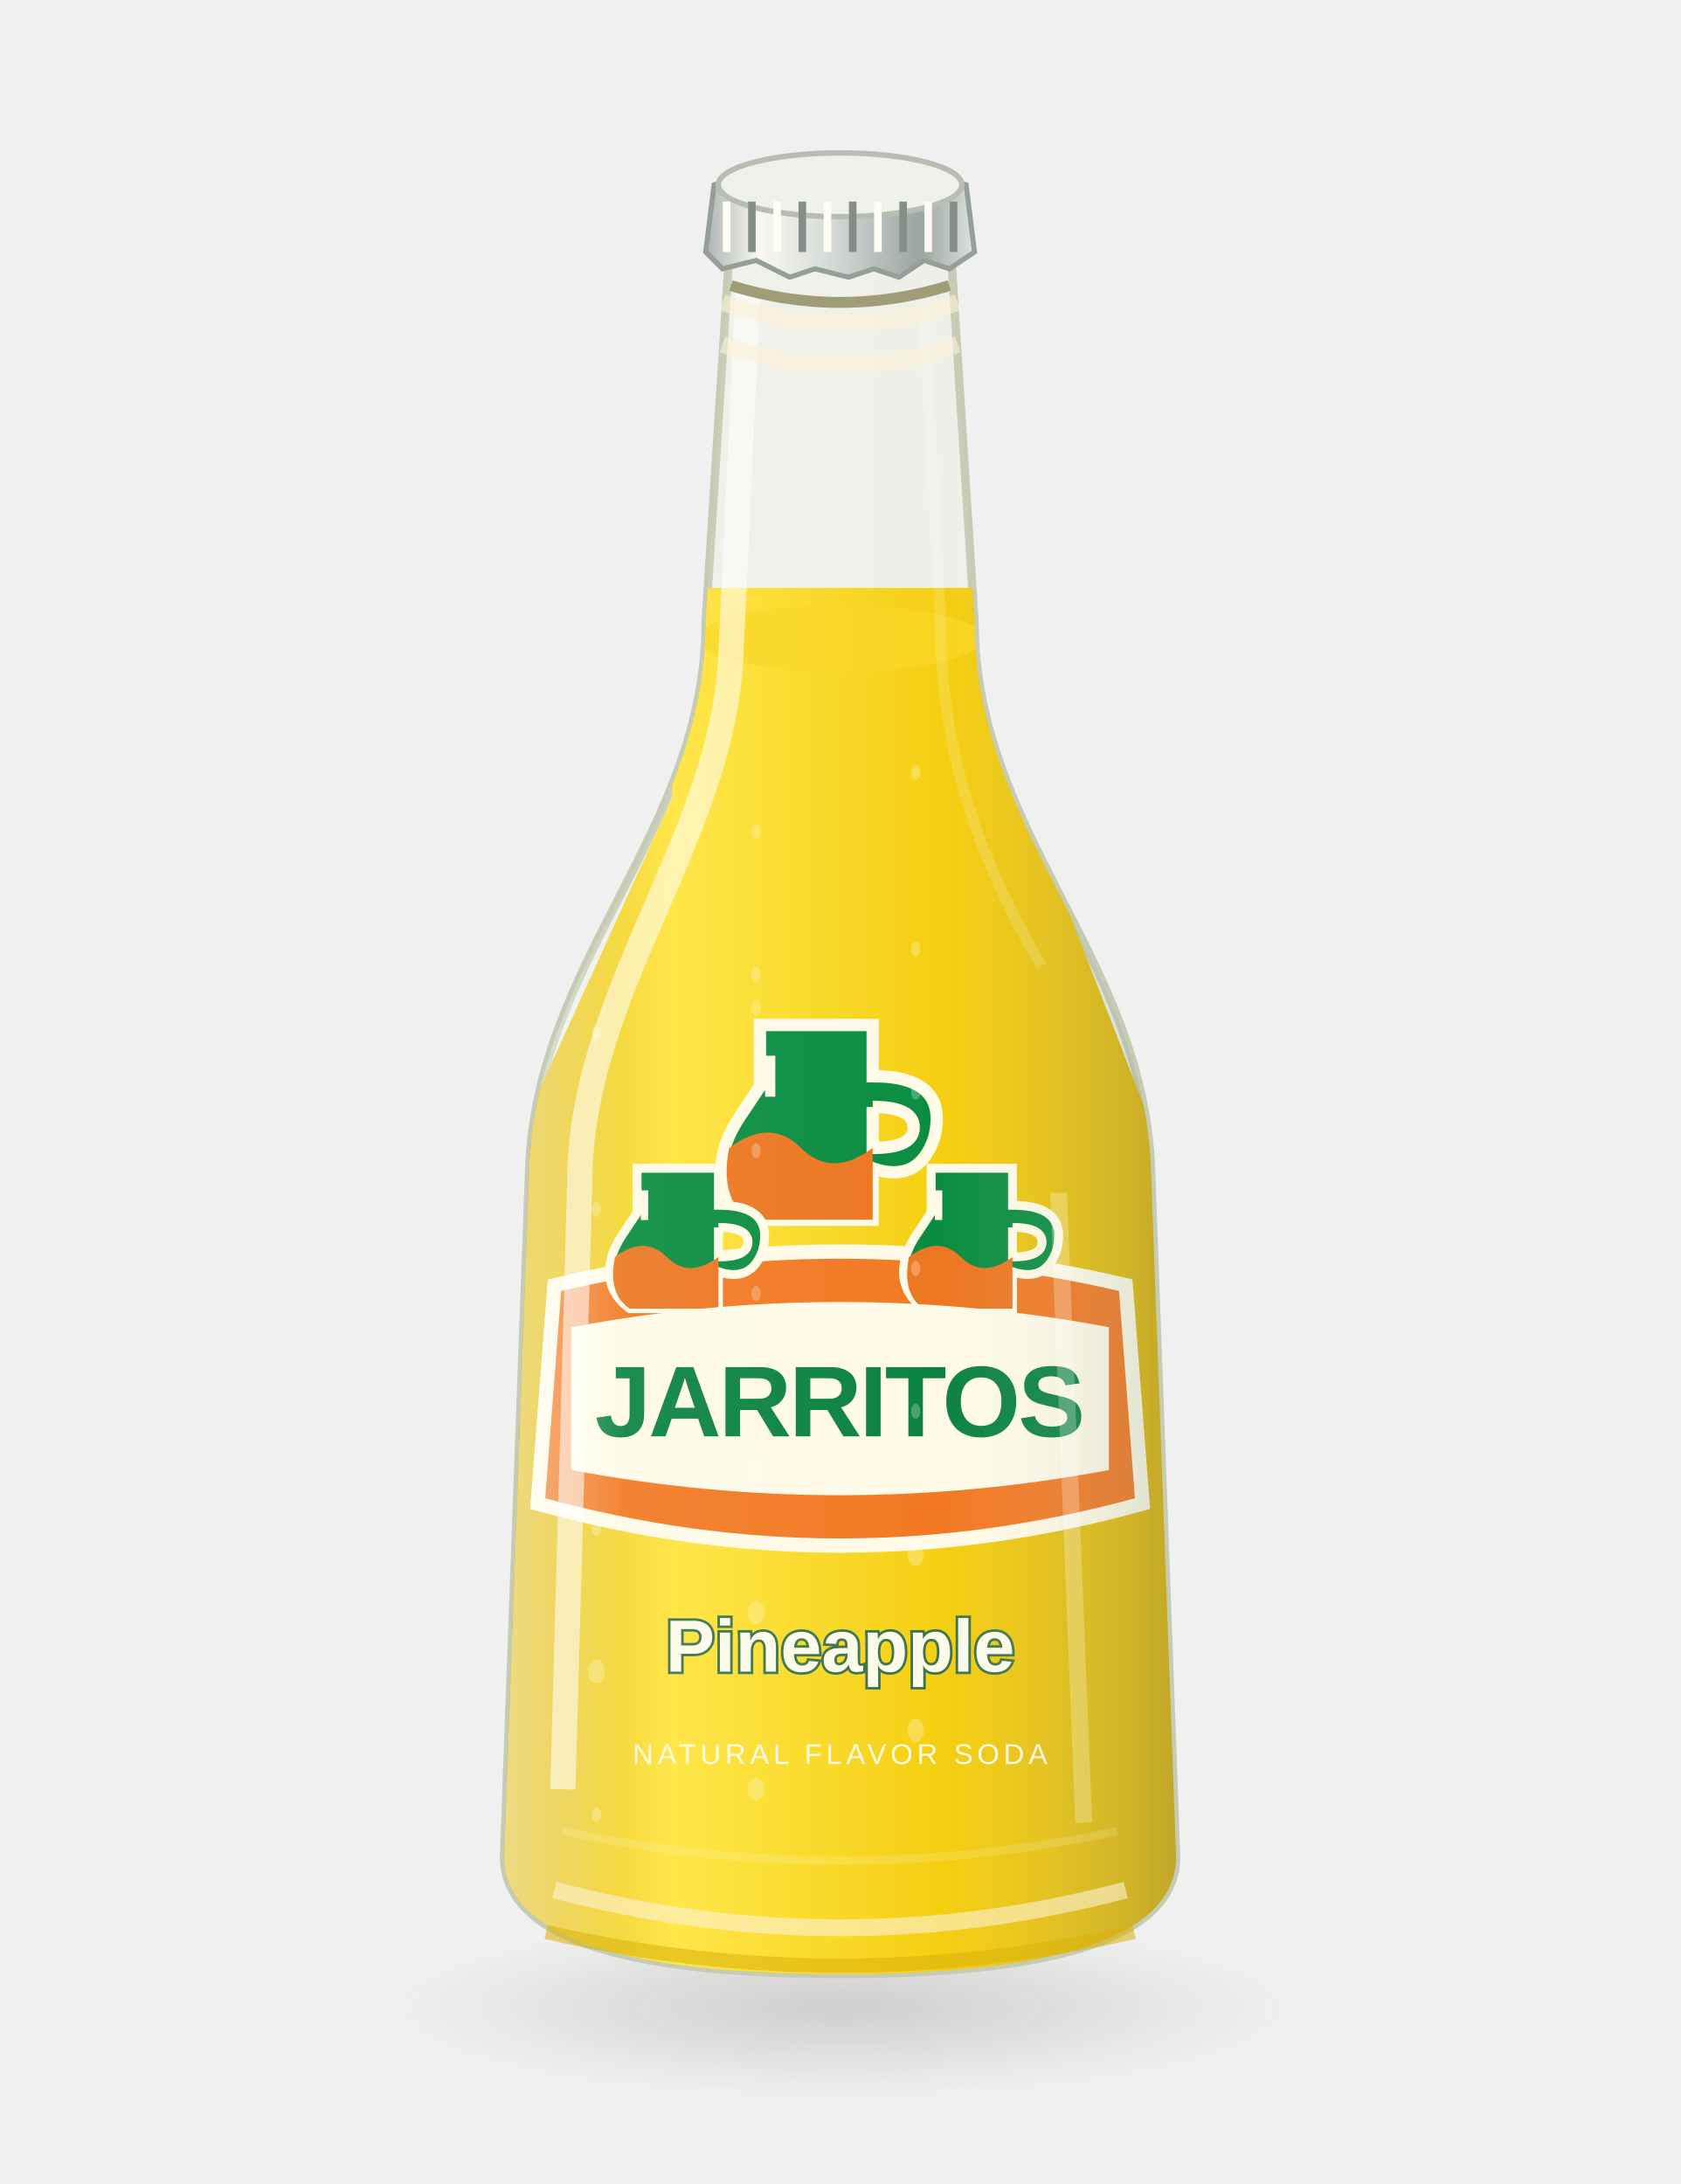
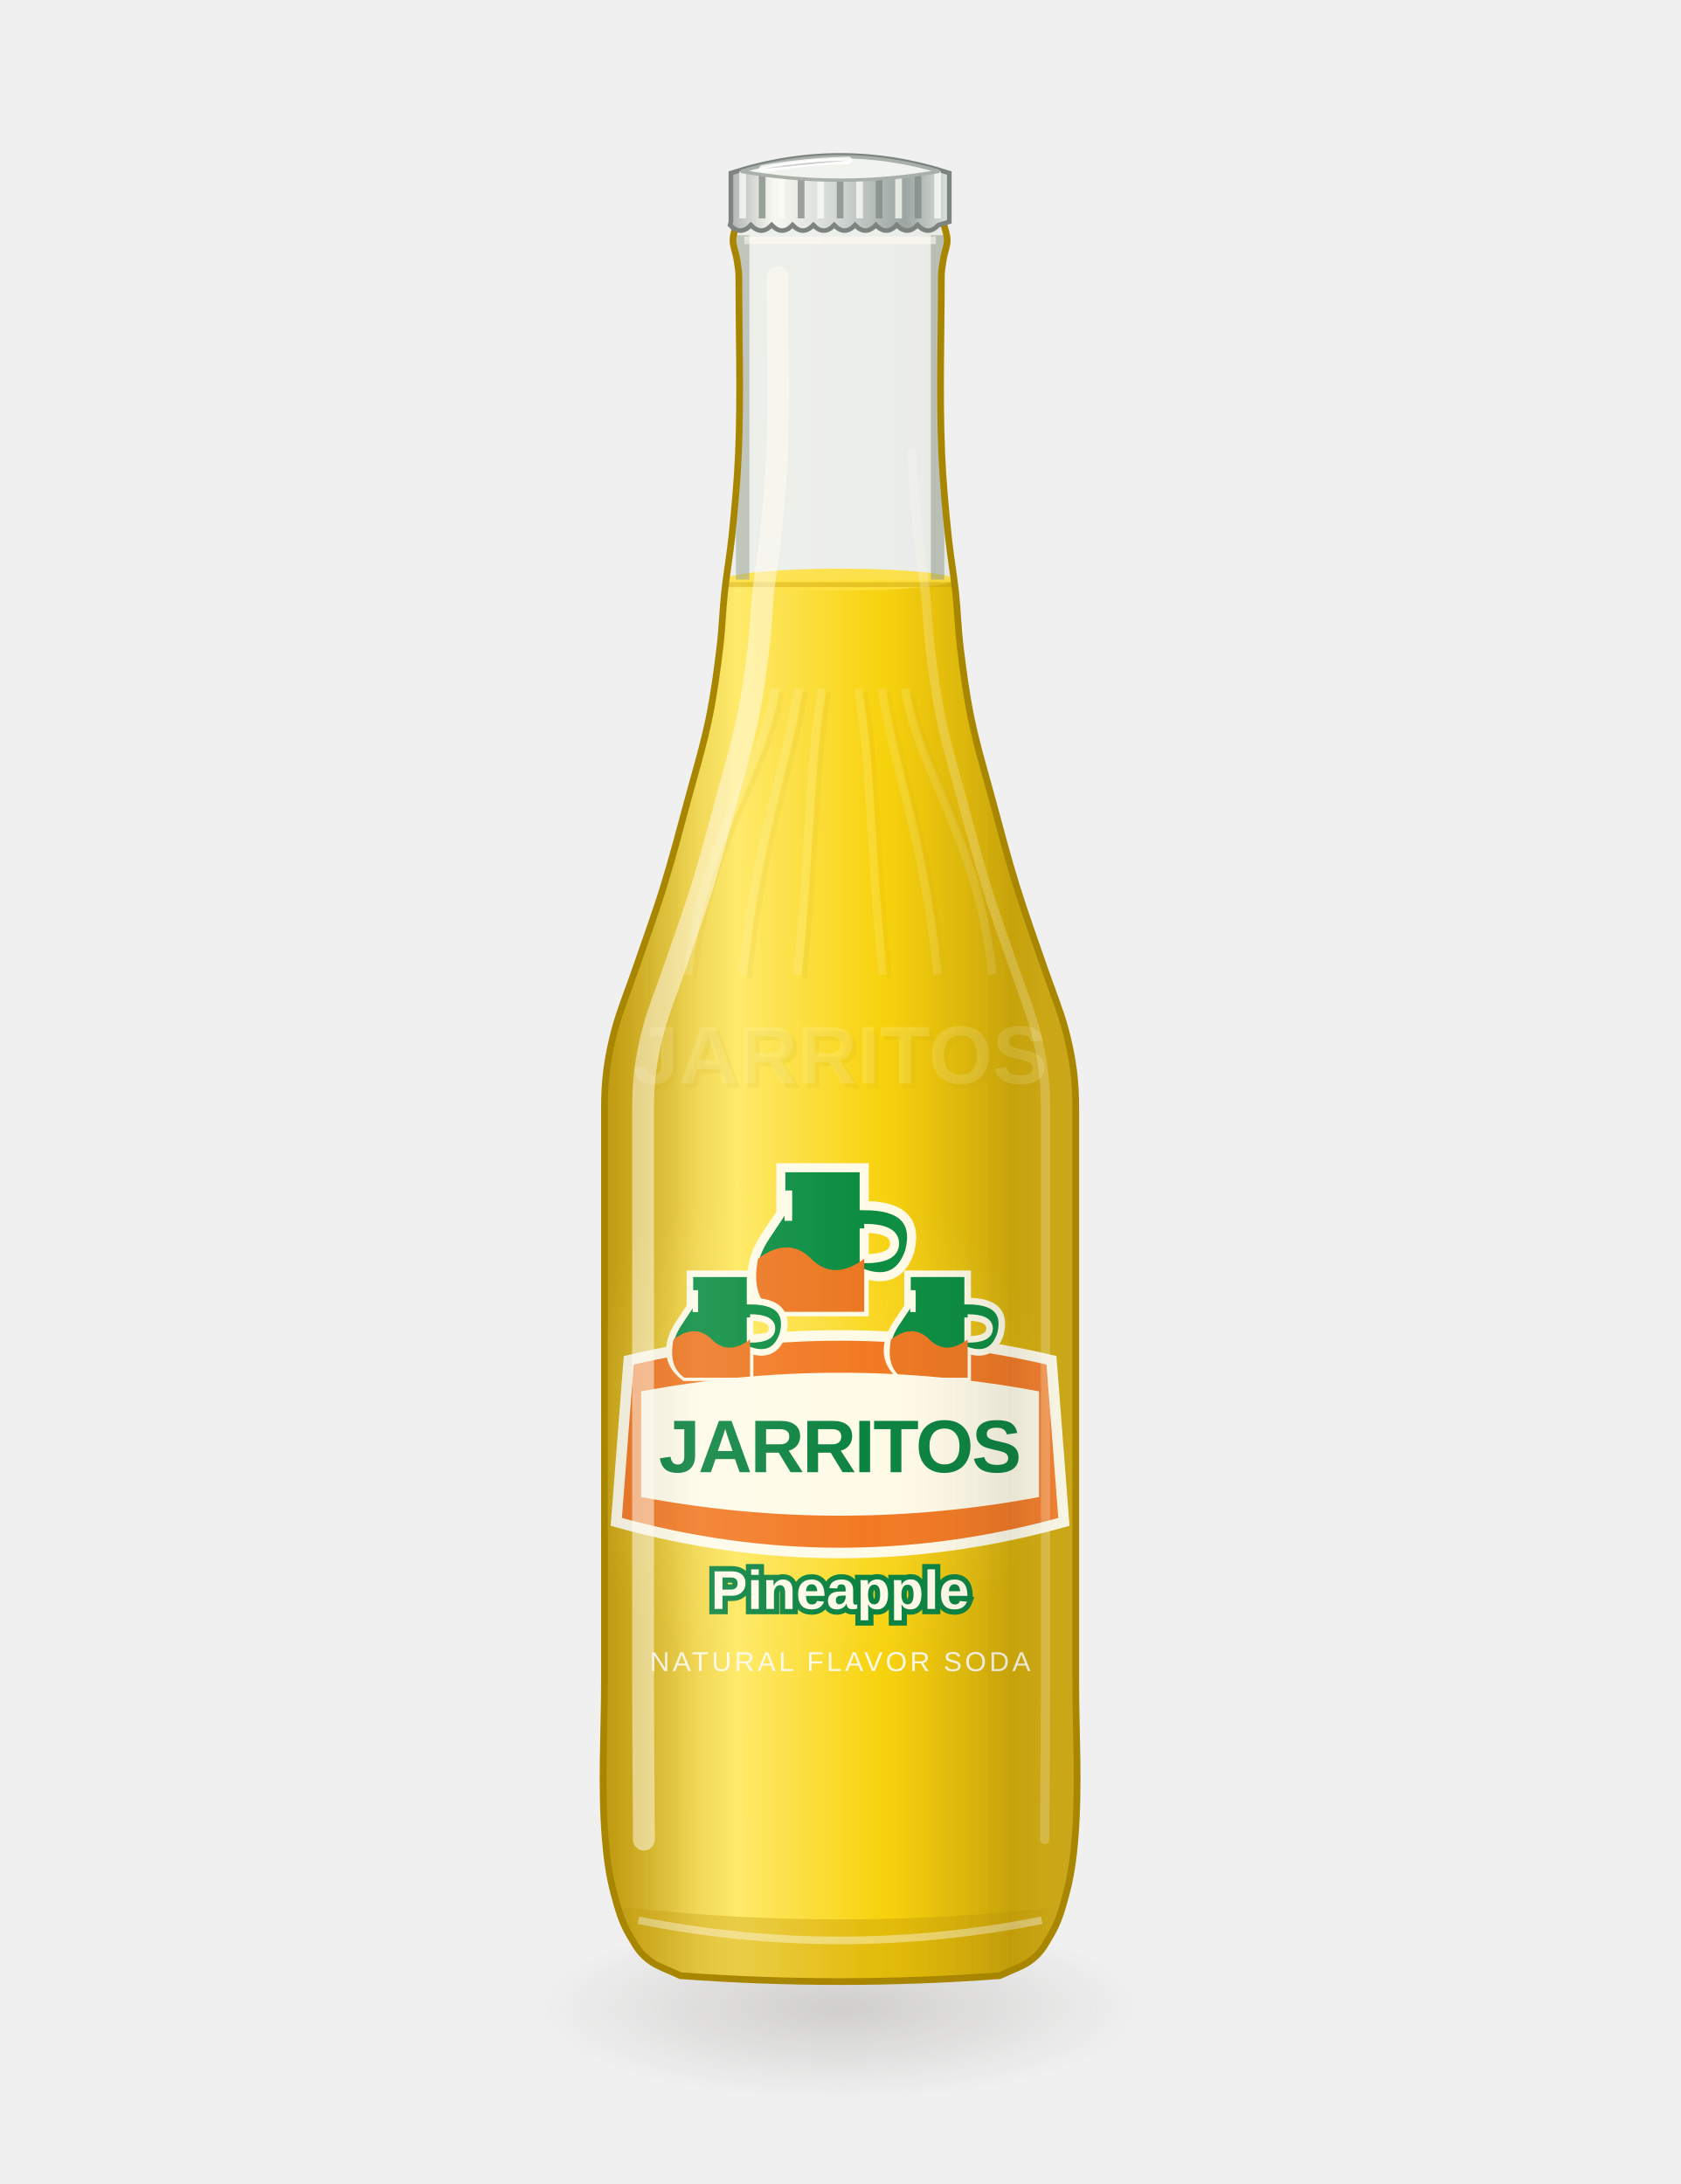
<svg xmlns="http://www.w3.org/2000/svg" viewBox="0 0 200 260" role="img" aria-labelledby="bev-jarritos-pineapple-title">
  <defs>
    <linearGradient id="bev-jarritos-pineapple-metal">
      <stop stop-color="#aeb4b3" />
      <stop offset=".2" stop-color="#f8f8f1" />
      <stop offset=".48" stop-color="#d3d8d5" />
      <stop offset=".8" stop-color="#9ba5a1" />
      <stop offset="1" stop-color="#dce2dd" />
    </linearGradient>
    <linearGradient id="bev-jarritos-pineapple-glass">
      <stop stop-color="#fff" stop-opacity=".65" />
      <stop offset=".18" stop-color="#fff" stop-opacity=".12" />
      <stop offset=".65" stop-color="#fff" stop-opacity=".02" />
      <stop offset="1" stop-color="#75867c" stop-opacity=".35" />
    </linearGradient>
    <linearGradient id="bev-jarritos-pineapple-shade">
      <stop stop-color="#000" stop-opacity=".12" />
      <stop offset=".2" stop-color="#fff" stop-opacity=".16" />
      <stop offset=".55" stop-color="#fff" stop-opacity="0" />
      <stop offset=".86" stop-color="#000" stop-opacity=".14" />
      <stop offset="1" stop-color="#fff" stop-opacity=".09" />
    </linearGradient>
    <radialGradient id="bev-jarritos-pineapple-shadow">
      <stop stop-color="#3c372d" stop-opacity=".18" />
      <stop offset="1" stop-color="#3c372d" stop-opacity="0" />
    </radialGradient>
-     <clipPath id="bev-jarritos-pineapple-bodyclip">
-       <path d="M87 27h26l3 47c0 25 20 40 21 65l3 82q0 14-40 14t-40-14l3-82c1-25 21-40 21-65Z" />
+     <clipPath id="bev-jarritos-pineapple-bottleclip">
+       <path d="M87.7 26.5H112.3C112.45 27.2 112.75 27.9 112.75 28.6C112.75 29.33 112.42 30.07 112.3 30.8C112.18 31.53 112.05 32.27 112.05 33C112.05 40 111.81 47 112.1 54C112.24 57.33 112.55 60.67 112.9 64C113.13 66.17 113.52 68.33 113.75 70.5C113.98 72.67 114.04 74.83 114.3 77C114.64 79.83 115.02 82.67 115.6 85.5C116.29 88.83 117.3 92.17 118.2 95.5C119.1 98.83 119.97 102.17 121 105.5C122.03 108.83 123.26 112.17 124.4 115.5C125.2 117.83 126.17 120.17 126.8 122.5C127.25 124.17 127.59 125.83 127.8 127.5C127.99 129 128.05 130.5 128.05 132C128.05 138 128.05 144 128.05 150C128.05 166.67 128.05 183.33 128.05 200C128.05 206.33 128.48 212.67 127.95 219C127.77 221.17 127.49 223.33 126.9 225.5C126.45 227.17 126.02 228.83 125 230.5C124.37 231.53 123.93 232.57 122.4 233.6C121.61 234.13 120.13 234.67 119 235.2Q100 236.6 81 235.2C79.87 234.67 78.39 234.13 77.6 233.6C76.07 232.57 75.63 231.53 75 230.5C73.98 228.83 73.55 227.17 73.1 225.5C72.51 223.33 72.23 221.17 72.05 219C71.52 212.67 71.95 206.33 71.95 200C71.95 183.33 71.95 166.67 71.95 150C71.95 144 71.95 138 71.95 132C71.95 130.5 72.01 129 72.2 127.5C72.41 125.83 72.75 124.17 73.2 122.5C73.83 120.17 74.8 117.83 75.6 115.5C76.74 112.17 77.97 108.83 79 105.5C80.03 102.17 80.9 98.83 81.8 95.5C82.7 92.17 83.71 88.83 84.4 85.5C84.98 82.67 85.36 79.83 85.7 77C85.96 74.83 86.02 72.67 86.25 70.5C86.48 68.33 86.87 66.17 87.1 64C87.45 60.67 87.76 57.33 87.9 54C88.19 47 87.95 40 87.95 33C87.95 32.27 87.82 31.53 87.7 30.8C87.58 30.07 87.25 29.33 87.25 28.6C87.25 27.9 87.55 27.2 87.7 26.5Z" />
    </clipPath>
-     <linearGradient id="bev-jarritos-pineapple-soda">
-       <stop stop-color="#d8b009" />
-       <stop offset=".27" stop-color="#ffe43a" />
-       <stop offset=".65" stop-color="#f4cd0c" />
-       <stop offset="1" stop-color="#d8b009" />
+     <linearGradient id="bev-jarritos-pineapple-liquid" x1="72" x2="128" gradientUnits="userSpaceOnUse">
+       <stop stop-color="#c99f00" />
+       <stop offset=".28" stop-color="#ffe75a" />
+       <stop offset=".6" stop-color="#f7d007" />
+       <stop offset="1" stop-color="#c99f00" />
    </linearGradient>
+     <radialGradient id="bev-jarritos-pineapple-core" cx="96" cy="170" r="30" gradientUnits="userSpaceOnUse">
+       <stop stop-color="#ffe75a" stop-opacity=".5" />
+       <stop offset="1" stop-color="#ffe75a" stop-opacity="0" />
+     </radialGradient>
  </defs>
-   <ellipse cx="100" cy="239" rx="54" ry="11" fill="url(#bev-jarritos-pineapple-shadow)" />
-   <path d="M87 27h26l3 47c0 25 20 40 21 65l3 82q0 14-40 14t-40-14l3-82c1-25 21-40 21-65Z" fill="#e7ead4" fill-opacity=".32" stroke="#c5cbb4" stroke-width="1" />
-   <g clip-path="url(#bev-jarritos-pineapple-bodyclip)">
-     <path d="M80 70h42v25l17 44 4 101H57l3-101 20-44Z" fill="url(#bev-jarritos-pineapple-soda)" />
-     <ellipse cx="100" cy="76" rx="17" ry="4" fill="#f9d61e" opacity=".8" />
-     <path d="M66 153q34-8 68 0l2 26q-36 10-72 0Z" fill="#f27720" stroke="#fffbe7" stroke-width="1.7" />
-     <g transform="translate(99 133) scale(1.22)">
-       <path d="M-7-9H4v5c5 0 7 2 6 6-1 3-3 4-6 3v5H-8c-4-3-3-7-1-10l2-3Z M4-1v4q4 0 4-2t-4-2" fill="#078b3e" fill-rule="evenodd" stroke="#fffbe7" stroke-width="1.2" />
-       <path d="M-10 3q4-3 7 0t7 0v7H-8q-3-2-2-7Z" fill="#ec751e" />
-       <path d="M-6-6v4" stroke="#fffbe7" stroke-width="1" />
+   <ellipse cx="100" cy="239" rx="36" ry="11" fill="url(#bev-jarritos-pineapple-shadow)" />
+   <path d="M87.7 26.5H112.3C112.45 27.2 112.75 27.9 112.75 28.6C112.75 29.33 112.42 30.07 112.3 30.8C112.18 31.53 112.05 32.27 112.05 33C112.05 40 111.81 47 112.1 54C112.24 57.33 112.55 60.67 112.9 64C113.13 66.17 113.52 68.33 113.75 70.5C113.98 72.67 114.04 74.83 114.3 77C114.64 79.83 115.02 82.67 115.6 85.5C116.29 88.83 117.3 92.17 118.2 95.5C119.1 98.83 119.97 102.17 121 105.5C122.03 108.83 123.26 112.17 124.4 115.5C125.2 117.83 126.17 120.17 126.8 122.5C127.25 124.17 127.59 125.83 127.8 127.5C127.99 129 128.05 130.5 128.05 132C128.05 138 128.05 144 128.05 150C128.05 166.67 128.05 183.33 128.05 200C128.05 206.33 128.48 212.67 127.95 219C127.77 221.17 127.49 223.33 126.9 225.5C126.45 227.17 126.02 228.83 125 230.5C124.37 231.53 123.93 232.57 122.4 233.6C121.61 234.13 120.13 234.67 119 235.2Q100 236.6 81 235.2C79.87 234.67 78.39 234.13 77.6 233.6C76.07 232.57 75.63 231.53 75 230.5C73.98 228.83 73.55 227.17 73.1 225.5C72.51 223.33 72.23 221.17 72.05 219C71.52 212.67 71.95 206.33 71.95 200C71.95 183.33 71.95 166.67 71.95 150C71.95 144 71.95 138 71.95 132C71.95 130.5 72.01 129 72.2 127.5C72.41 125.83 72.75 124.17 73.2 122.5C73.83 120.17 74.8 117.83 75.6 115.5C76.74 112.17 77.97 108.83 79 105.5C80.03 102.17 80.9 98.83 81.8 95.5C82.7 92.17 83.71 88.83 84.4 85.5C84.98 82.67 85.36 79.83 85.7 77C85.96 74.83 86.02 72.67 86.25 70.5C86.48 68.33 86.87 66.17 87.1 64C87.45 60.67 87.76 57.33 87.9 54C88.19 47 87.95 40 87.95 33C87.95 32.27 87.82 31.53 87.7 30.8C87.58 30.07 87.25 29.33 87.25 28.6C87.25 27.9 87.55 27.2 87.7 26.5Z" fill="#dde5d6" fill-opacity=".24" />
+   <g clip-path="url(#bev-jarritos-pineapple-bottleclip)">
+     <path d="M60 69H140V240H60Z" fill="url(#bev-jarritos-pineapple-liquid)" />
+     <path d="M60 71H140V240H60Z" fill="url(#bev-jarritos-pineapple-core)" />
+     <ellipse cx="100" cy="69" rx="13.6" ry="1.3" fill="#ffe03a" opacity=".9" />
+     <path d="M60 69.6H140" stroke="#c99f00" stroke-width=".6" opacity=".45" />
+     <path d="M88.4 28V69M111.6 28V69" stroke="#8b9585" stroke-width="1.6" opacity=".5" />
+     <path d="M97.83 82C96.23 92 96.52 100 94.92 116M102.17 82C103.77 92 103.48 100 105.08 116M95.04 82C93.44 92 90 100 88.4 116M104.96 82C106.56 92 110 100 111.6 116M92.25 82C90.65 92 83.47 100 81.88 116M107.75 82C109.35 92 116.53 100 118.12 116" fill="none" stroke="#fff" stroke-opacity=".13" stroke-width="1" />
+     <path d="M97.83 82C96.23 92 96.52 100 94.92 116M102.17 82C103.77 92 103.48 100 105.08 116M95.04 82C93.44 92 90 100 88.4 116M104.96 82C106.56 92 110 100 111.6 116M92.25 82C90.65 92 83.47 100 81.88 116M107.75 82C109.35 92 116.53 100 118.12 116" fill="none" stroke="#c99f00" stroke-opacity=".1" stroke-width=".6" transform="translate(.8 .4)" />
+     <text x="100.5" y="129.5" text-anchor="middle" font-family="Arial,sans-serif" font-size="9.8" fill="#c99f00" font-weight="bold" textLength="43" lengthAdjust="spacingAndGlyphs" opacity=".13">JARRITOS</text>
+     <text x="100" y="129" text-anchor="middle" font-family="Arial,sans-serif" font-size="9.8" fill="#fff2a8" font-weight="bold" textLength="43" lengthAdjust="spacingAndGlyphs" opacity=".22">JARRITOS</text>
+     <g transform="translate(100 139) scale(.74) translate(-100 -122)">
+       <path d="M66 153q34-8 68 0l2 26q-36 10-72 0Z" fill="#f27720" stroke="#fffbe7" stroke-width="1.7" />
+       <g transform="translate(99 133) scale(1.22)">
+         <path d="M-7-9H4v5c5 0 7 2 6 6-1 3-3 4-6 3v5H-8c-4-3-3-7-1-10l2-3Z M4-1v4q4 0 4-2t-4-2" fill="#078b3e" fill-rule="evenodd" stroke="#fffbe7" stroke-width="1.2" />
+         <path d="M-10 3q4-3 7 0t7 0v7H-8q-3-2-2-7Z" fill="#ec751e" />
+         <path d="M-6-6v4" stroke="#fffbe7" stroke-width="1" />
+       </g>
+       <g transform="translate(82 147) scale(0.88)">
+         <path d="M-7-9H4v5c5 0 7 2 6 6-1 3-3 4-6 3v5H-8c-4-3-3-7-1-10l2-3Z M4-1v4q4 0 4-2t-4-2" fill="#078b3e" fill-rule="evenodd" stroke="#fffbe7" stroke-width="1.2" />
+         <path d="M-10 3q4-3 7 0t7 0v7H-8q-3-2-2-7Z" fill="#ec751e" />
+         <path d="M-6-6v4" stroke="#fffbe7" stroke-width="1" />
+       </g>
+       <g transform="translate(117 147) scale(0.88)">
+         <path d="M-7-9H4v5c5 0 7 2 6 6-1 3-3 4-6 3v5H-8c-4-3-3-7-1-10l2-3Z M4-1v4q4 0 4-2t-4-2" fill="#078b3e" fill-rule="evenodd" stroke="#fffbe7" stroke-width="1.2" />
+         <path d="M-10 3q4-3 7 0t7 0v7H-8q-3-2-2-7Z" fill="#ec751e" />
+         <path d="M-6-6v4" stroke="#fffbe7" stroke-width="1" />
+       </g>
+       <path d="M68 158q32-6 64 0v17q-32 6-64 0Z" fill="#fffbe7" />
+       <text x="100" y="171" text-anchor="middle" font-family="Arial,sans-serif" font-size="12" fill="#07813d" font-weight="bold" letter-spacing="-.3" textLength="61" lengthAdjust="spacingAndGlyphs">JARRITOS</text>
+       <text x="100" y="193" text-anchor="middle" font-family="Arial,sans-serif" font-size="8.8" fill="#fffbe9" font-weight="bold" stroke="#07813d" stroke-width="1.7" paint-order="stroke">Pineapple</text>
+       <text x="100" y="203" text-anchor="middle" font-family="Arial,sans-serif" font-size="4.4" fill="#fff9e5" letter-spacing=".5">NATURAL FLAVOR SODA</text>
    </g>
-     <g transform="translate(82 147) scale(0.88)">
-       <path d="M-7-9H4v5c5 0 7 2 6 6-1 3-3 4-6 3v5H-8c-4-3-3-7-1-10l2-3Z M4-1v4q4 0 4-2t-4-2" fill="#078b3e" fill-rule="evenodd" stroke="#fffbe7" stroke-width="1.2" />
-       <path d="M-10 3q4-3 7 0t7 0v7H-8q-3-2-2-7Z" fill="#ec751e" />
-       <path d="M-6-6v4" stroke="#fffbe7" stroke-width="1" />
-     </g>
-     <g transform="translate(117 147) scale(0.88)">
-       <path d="M-7-9H4v5c5 0 7 2 6 6-1 3-3 4-6 3v5H-8c-4-3-3-7-1-10l2-3Z M4-1v4q4 0 4-2t-4-2" fill="#078b3e" fill-rule="evenodd" stroke="#fffbe7" stroke-width="1.2" />
-       <path d="M-10 3q4-3 7 0t7 0v7H-8q-3-2-2-7Z" fill="#ec751e" />
-       <path d="M-6-6v4" stroke="#fffbe7" stroke-width="1" />
-     </g>
-     <path d="M68 158q32-6 64 0v17q-32 6-64 0Z" fill="#fffbe7" />
-     <text x="100" y="171" text-anchor="middle" font-family="Arial,sans-serif" font-size="12" fill="#07813d" font-weight="bold" letter-spacing="-.3" textLength="61" lengthAdjust="spacingAndGlyphs">JARRITOS</text>
-     <text x="100" y="199" text-anchor="middle" font-family="Arial,sans-serif" font-size="8.8" fill="#fffbe9" font-weight="bold" stroke="#397348" stroke-width=".6" paint-order="stroke">Pineapple</text>
-     <text x="100" y="210" text-anchor="middle" font-family="Arial,sans-serif" font-size="3.4" fill="#fff9e5" letter-spacing=".5">NATURAL FLAVOR SODA</text>
-     <path d="M87 27h26l3 47c0 25 20 40 21 65l3 82q0 14-40 14t-40-14l3-82c1-25 21-40 21-65Z" fill="url(#bev-jarritos-pineapple-glass)" opacity=".75" />
-     <ellipse cx="71" cy="89" rx="1" ry="1.4" fill="#fff" opacity=".25" />
-     <ellipse cx="90" cy="120" rx="0.55" ry="0.9" fill="#fff" opacity=".25" />
-     <ellipse cx="109" cy="151" rx="0.55" ry="0.9" fill="#fff" opacity=".25" />
-     <ellipse cx="71" cy="182" rx="0.55" ry="0.9" fill="#fff" opacity=".25" />
-     <ellipse cx="90" cy="213" rx="1" ry="1.4" fill="#fff" opacity=".25" />
-     <ellipse cx="109" cy="113" rx="0.55" ry="0.9" fill="#fff" opacity=".25" />
-     <ellipse cx="71" cy="144" rx="0.55" ry="0.9" fill="#fff" opacity=".25" />
-     <ellipse cx="90" cy="175" rx="0.55" ry="0.9" fill="#fff" opacity=".25" />
-     <ellipse cx="109" cy="206" rx="1" ry="1.4" fill="#fff" opacity=".25" />
-     <ellipse cx="71" cy="106" rx="0.55" ry="0.9" fill="#fff" opacity=".25" />
-     <ellipse cx="90" cy="137" rx="0.55" ry="0.9" fill="#fff" opacity=".25" />
-     <ellipse cx="109" cy="168" rx="0.55" ry="0.9" fill="#fff" opacity=".25" />
-     <ellipse cx="71" cy="199" rx="1" ry="1.4" fill="#fff" opacity=".25" />
-     <ellipse cx="90" cy="99" rx="0.55" ry="0.9" fill="#fff" opacity=".25" />
-     <ellipse cx="109" cy="130" rx="0.55" ry="0.9" fill="#fff" opacity=".25" />
-     <ellipse cx="71" cy="161" rx="0.55" ry="0.9" fill="#fff" opacity=".25" />
-     <ellipse cx="90" cy="192" rx="1" ry="1.4" fill="#fff" opacity=".25" />
-     <ellipse cx="109" cy="92" rx="0.55" ry="0.9" fill="#fff" opacity=".25" />
-     <ellipse cx="71" cy="123" rx="0.55" ry="0.9" fill="#fff" opacity=".25" />
-     <ellipse cx="90" cy="154" rx="0.55" ry="0.9" fill="#fff" opacity=".25" />
-     <ellipse cx="109" cy="185" rx="1" ry="1.4" fill="#fff" opacity=".25" />
-     <ellipse cx="71" cy="216" rx="0.55" ry="0.9" fill="#fff" opacity=".25" />
-     <ellipse cx="90" cy="116" rx="0.55" ry="0.9" fill="#fff" opacity=".25" />
-     <path d="M67 218q33 7 66 0" fill="none" stroke="#fff8d4" stroke-opacity=".17" stroke-width="1" />
+     <path d="M60 225Q100 232 140 225V240H60Z" fill="#c99f00" opacity=".45" />
+     <path d="M76 228.6Q100 233.4 124 228.6" fill="none" stroke="#fff8e0" stroke-opacity=".45" stroke-width=".9" />
+     <path d="M60 69H140V240H60Z" fill="url(#bev-jarritos-pineapple-glass)" opacity=".35" />
+     <path d="M87.7 26.5H112.3C112.45 27.2 112.75 27.9 112.75 28.6C112.75 29.33 112.42 30.07 112.3 30.8C112.18 31.53 112.05 32.27 112.05 33C112.05 40 111.81 47 112.1 54C112.24 57.33 112.55 60.67 112.9 64C113.13 66.17 113.52 68.33 113.75 70.5C113.98 72.67 114.04 74.83 114.3 77C114.64 79.83 115.02 82.67 115.6 85.5C116.29 88.83 117.3 92.17 118.2 95.5C119.1 98.83 119.97 102.17 121 105.5C122.03 108.83 123.26 112.17 124.4 115.5C125.2 117.83 126.17 120.17 126.8 122.5C127.25 124.17 127.59 125.83 127.8 127.5C127.99 129 128.05 130.5 128.05 132C128.05 138 128.05 144 128.05 150C128.05 166.67 128.05 183.33 128.05 200C128.05 206.33 128.48 212.67 127.95 219C127.77 221.17 127.49 223.33 126.9 225.5C126.45 227.17 126.02 228.83 125 230.5C124.37 231.53 123.93 232.57 122.4 233.6C121.61 234.13 120.13 234.67 119 235.2Q100 236.6 81 235.2C79.87 234.67 78.39 234.13 77.6 233.6C76.07 232.57 75.63 231.53 75 230.5C73.98 228.83 73.55 227.17 73.1 225.5C72.51 223.33 72.23 221.17 72.05 219C71.52 212.67 71.95 206.33 71.95 200C71.95 183.33 71.95 166.67 71.95 150C71.95 144 71.95 138 71.95 132C71.95 130.5 72.01 129 72.2 127.5C72.41 125.83 72.75 124.17 73.2 122.5C73.83 120.17 74.8 117.83 75.6 115.5C76.74 112.17 77.97 108.83 79 105.5C80.03 102.17 80.9 98.83 81.8 95.5C82.7 92.17 83.71 88.83 84.4 85.5C84.98 82.67 85.36 79.83 85.7 77C85.96 74.83 86.02 72.67 86.25 70.5C86.48 68.33 86.87 66.17 87.1 64C87.45 60.67 87.76 57.33 87.9 54C88.19 47 87.95 40 87.95 33C87.95 32.27 87.82 31.53 87.7 30.8C87.58 30.07 87.25 29.33 87.25 28.6C87.25 27.9 87.55 27.2 87.7 26.5Z" fill="url(#bev-jarritos-pineapple-shade)" opacity=".6" />
+     <path d="M92.55 33C92.53 40 92.79 47 92.5 54C92.36 57.33 92.05 60.67 91.7 64C91.47 66.17 91.08 68.33 90.85 70.5C90.62 72.67 90.56 74.83 90.3 77C89.96 79.83 89.58 82.67 89 85.5C88.31 88.83 87.3 92.17 86.4 95.5C85.5 98.83 84.63 102.17 83.6 105.5C82.57 108.83 81.34 112.17 80.2 115.5C79.4 117.83 78.43 120.17 77.8 122.5C77.35 124.17 77.01 125.83 76.8 127.5C76.61 129 76.55 130.5 76.55 132C76.55 138 76.55 144 76.55 150C76.55 166.67 76.55 183.33 76.55 200C76.55 206.33 76.62 212.67 76.65 219" fill="none" stroke="#fffdf2" stroke-opacity=".5" stroke-width="2.6" stroke-linecap="round" />
+     <path d="M108.5 54C108.77 57.33 108.95 60.67 109.3 64C109.53 66.17 109.92 68.33 110.15 70.5C110.38 72.67 110.44 74.83 110.7 77C111.04 79.83 111.42 82.67 112 85.5C112.69 88.83 113.7 92.17 114.6 95.5C115.5 98.83 116.37 102.17 117.4 105.5C118.43 108.83 119.66 112.17 120.8 115.5C121.6 117.83 122.57 120.17 123.2 122.5C123.65 124.17 123.99 125.83 124.2 127.5C124.39 129 124.45 130.5 124.45 132C124.45 138 124.45 144 124.45 150C124.45 166.67 124.45 183.33 124.45 200C124.45 206.33 124.38 212.67 124.35 219" fill="none" stroke="#fffdf2" stroke-opacity=".22" stroke-width="1.1" stroke-linecap="round" />
+     <path d="M88.6 28.6H111.4" stroke="#fffdf2" stroke-opacity=".55" stroke-width=".9" />
  </g>
-   <path d="M89 35 87 78c-1 22-18 40-18 63l-2 72" stroke="#fff" stroke-opacity=".56" stroke-width="3" fill="none" />
-   <path d="M126 142 129 217" stroke="#fff" stroke-opacity=".25" stroke-width="2" />
-   <path d="M110 37 112 75q0 20 12 40" stroke="#fff" stroke-opacity=".16" stroke-width="1.3" fill="none" />
-   <path d="M85 22q15-5 30 0l1 8-3 2-3-1-3 2-3-1-3 1-4-1-3 1-4-2-4 1-2-2Z" fill="url(#bev-jarritos-pineapple-metal)" stroke="#969e98" stroke-width=".6" />
-   <ellipse cx="100" cy="22" rx="14.5" ry="3.8" fill="#eef0e9" stroke="#b7bdb3" stroke-width=".65" />
-   <path d="M86.5 24v6" stroke="#fffdf3" stroke-width=".9" />
-   <path d="M89.5 24v6" stroke="#838e88" stroke-width=".9" />
-   <path d="M92.5 24v6" stroke="#fffdf3" stroke-width=".9" />
-   <path d="M95.5 24v6" stroke="#838e88" stroke-width=".9" />
-   <path d="M98.5 24v6" stroke="#fffdf3" stroke-width=".9" />
-   <path d="M101.5 24v6" stroke="#838e88" stroke-width=".9" />
-   <path d="M104.5 24v6" stroke="#fffdf3" stroke-width=".9" />
-   <path d="M107.5 24v6" stroke="#838e88" stroke-width=".9" />
-   <path d="M110.5 24v6" stroke="#fffdf3" stroke-width=".9" />
-   <path d="M113.5 24v6" stroke="#838e88" stroke-width=".9" />
-   <path d="M87 34q13 4 26 0" fill="none" stroke="#a09c76" stroke-width="1.3" />
-   <path d="M86 36q14 5 28 0M86 41q14 5 28 0M66 225q34 9 68 0" fill="none" stroke="#fbf2d6" stroke-opacity=".6" stroke-width="2" />
-   <path d="M65 230q35 8 70 0" fill="none" stroke="#d8b009" stroke-opacity=".55" stroke-width="1.7" />
+   <path d="M87.7 26.5H112.3C112.45 27.2 112.75 27.9 112.75 28.6C112.75 29.33 112.42 30.07 112.3 30.8C112.18 31.53 112.05 32.27 112.05 33C112.05 40 111.81 47 112.1 54C112.24 57.33 112.55 60.67 112.9 64C113.13 66.17 113.52 68.33 113.75 70.5C113.98 72.67 114.04 74.83 114.3 77C114.64 79.83 115.02 82.67 115.6 85.5C116.29 88.83 117.3 92.17 118.2 95.5C119.1 98.83 119.97 102.17 121 105.5C122.03 108.83 123.26 112.17 124.4 115.5C125.2 117.83 126.17 120.17 126.8 122.5C127.25 124.17 127.59 125.83 127.8 127.5C127.99 129 128.05 130.5 128.05 132C128.05 138 128.05 144 128.05 150C128.05 166.67 128.05 183.33 128.05 200C128.05 206.33 128.48 212.67 127.95 219C127.77 221.17 127.49 223.33 126.9 225.5C126.45 227.17 126.02 228.83 125 230.5C124.37 231.53 123.93 232.57 122.4 233.6C121.61 234.13 120.13 234.67 119 235.2Q100 236.6 81 235.2C79.87 234.67 78.39 234.13 77.6 233.6C76.07 232.57 75.63 231.53 75 230.5C73.98 228.83 73.55 227.17 73.1 225.5C72.51 223.33 72.23 221.17 72.05 219C71.52 212.67 71.95 206.33 71.95 200C71.95 183.33 71.95 166.67 71.95 150C71.95 144 71.95 138 71.95 132C71.95 130.5 72.01 129 72.2 127.5C72.41 125.83 72.75 124.17 73.2 122.5C73.83 120.17 74.8 117.83 75.6 115.5C76.74 112.17 77.97 108.83 79 105.5C80.03 102.17 80.9 98.83 81.8 95.5C82.7 92.17 83.71 88.83 84.4 85.5C84.98 82.67 85.36 79.83 85.7 77C85.96 74.83 86.02 72.67 86.25 70.5C86.48 68.33 86.87 66.17 87.1 64C87.45 60.67 87.76 57.33 87.9 54C88.19 47 87.95 40 87.95 33C87.95 32.27 87.82 31.53 87.7 30.8C87.58 30.07 87.25 29.33 87.25 28.6C87.25 27.9 87.55 27.2 87.7 26.5Z" fill="none" stroke="#a88600" stroke-width=".8" />
+   <path d="M87 26.4V20.6Q100 16.4 113 20.6V26.4l-1.3.4q-1.24 1.3-2.48 0q-1.24 1.3-2.48 0q-1.24 1.3-2.48 0q-1.24 1.3-2.48 0q-1.24 1.3-2.48 0q-1.24 1.3-2.48 0q-1.24 1.3-2.48 0q-1.24 1.3-2.48 0q-1.24 1.3-2.48 0q-1.24 1.3-2.48 0Z" fill="url(#bev-jarritos-pineapple-metal)" stroke="#7d847f" stroke-width=".55" />
+   <path d="M88.40 20.4v5.6" stroke="#fbfcf7" stroke-width=".8" stroke-opacity=".75" />
+   <path d="M90.72 20.4v5.6" stroke="#7f8882" stroke-width=".8" stroke-opacity=".75" />
+   <path d="M93.04 20.4v5.6" stroke="#fbfcf7" stroke-width=".8" stroke-opacity=".75" />
+   <path d="M95.36 20.4v5.6" stroke="#7f8882" stroke-width=".8" stroke-opacity=".75" />
+   <path d="M97.68 20.4v5.6" stroke="#fbfcf7" stroke-width=".8" stroke-opacity=".75" />
+   <path d="M100.00 20.4v5.6" stroke="#7f8882" stroke-width=".8" stroke-opacity=".75" />
+   <path d="M102.32 20.4v5.6" stroke="#fbfcf7" stroke-width=".8" stroke-opacity=".75" />
+   <path d="M104.64 20.4v5.6" stroke="#7f8882" stroke-width=".8" stroke-opacity=".75" />
+   <path d="M106.96 20.4v5.6" stroke="#fbfcf7" stroke-width=".8" stroke-opacity=".75" />
+   <path d="M109.28 20.4v5.6" stroke="#7f8882" stroke-width=".8" stroke-opacity=".75" />
+   <path d="M111.60 20.4v5.6" stroke="#fbfcf7" stroke-width=".8" stroke-opacity=".75" />
+   <path d="M88.2 20.4Q100 16.9 111.8 20.4Q100 22.5 88.2 20.4Z" fill="#f1f3ee" stroke="#a9afa9" stroke-width=".4" />
+   <path d="M90.8 20.1Q96 19.2 101 19.1" stroke="#fff" stroke-width=".9" stroke-opacity=".8" stroke-linecap="round" />
</svg>
